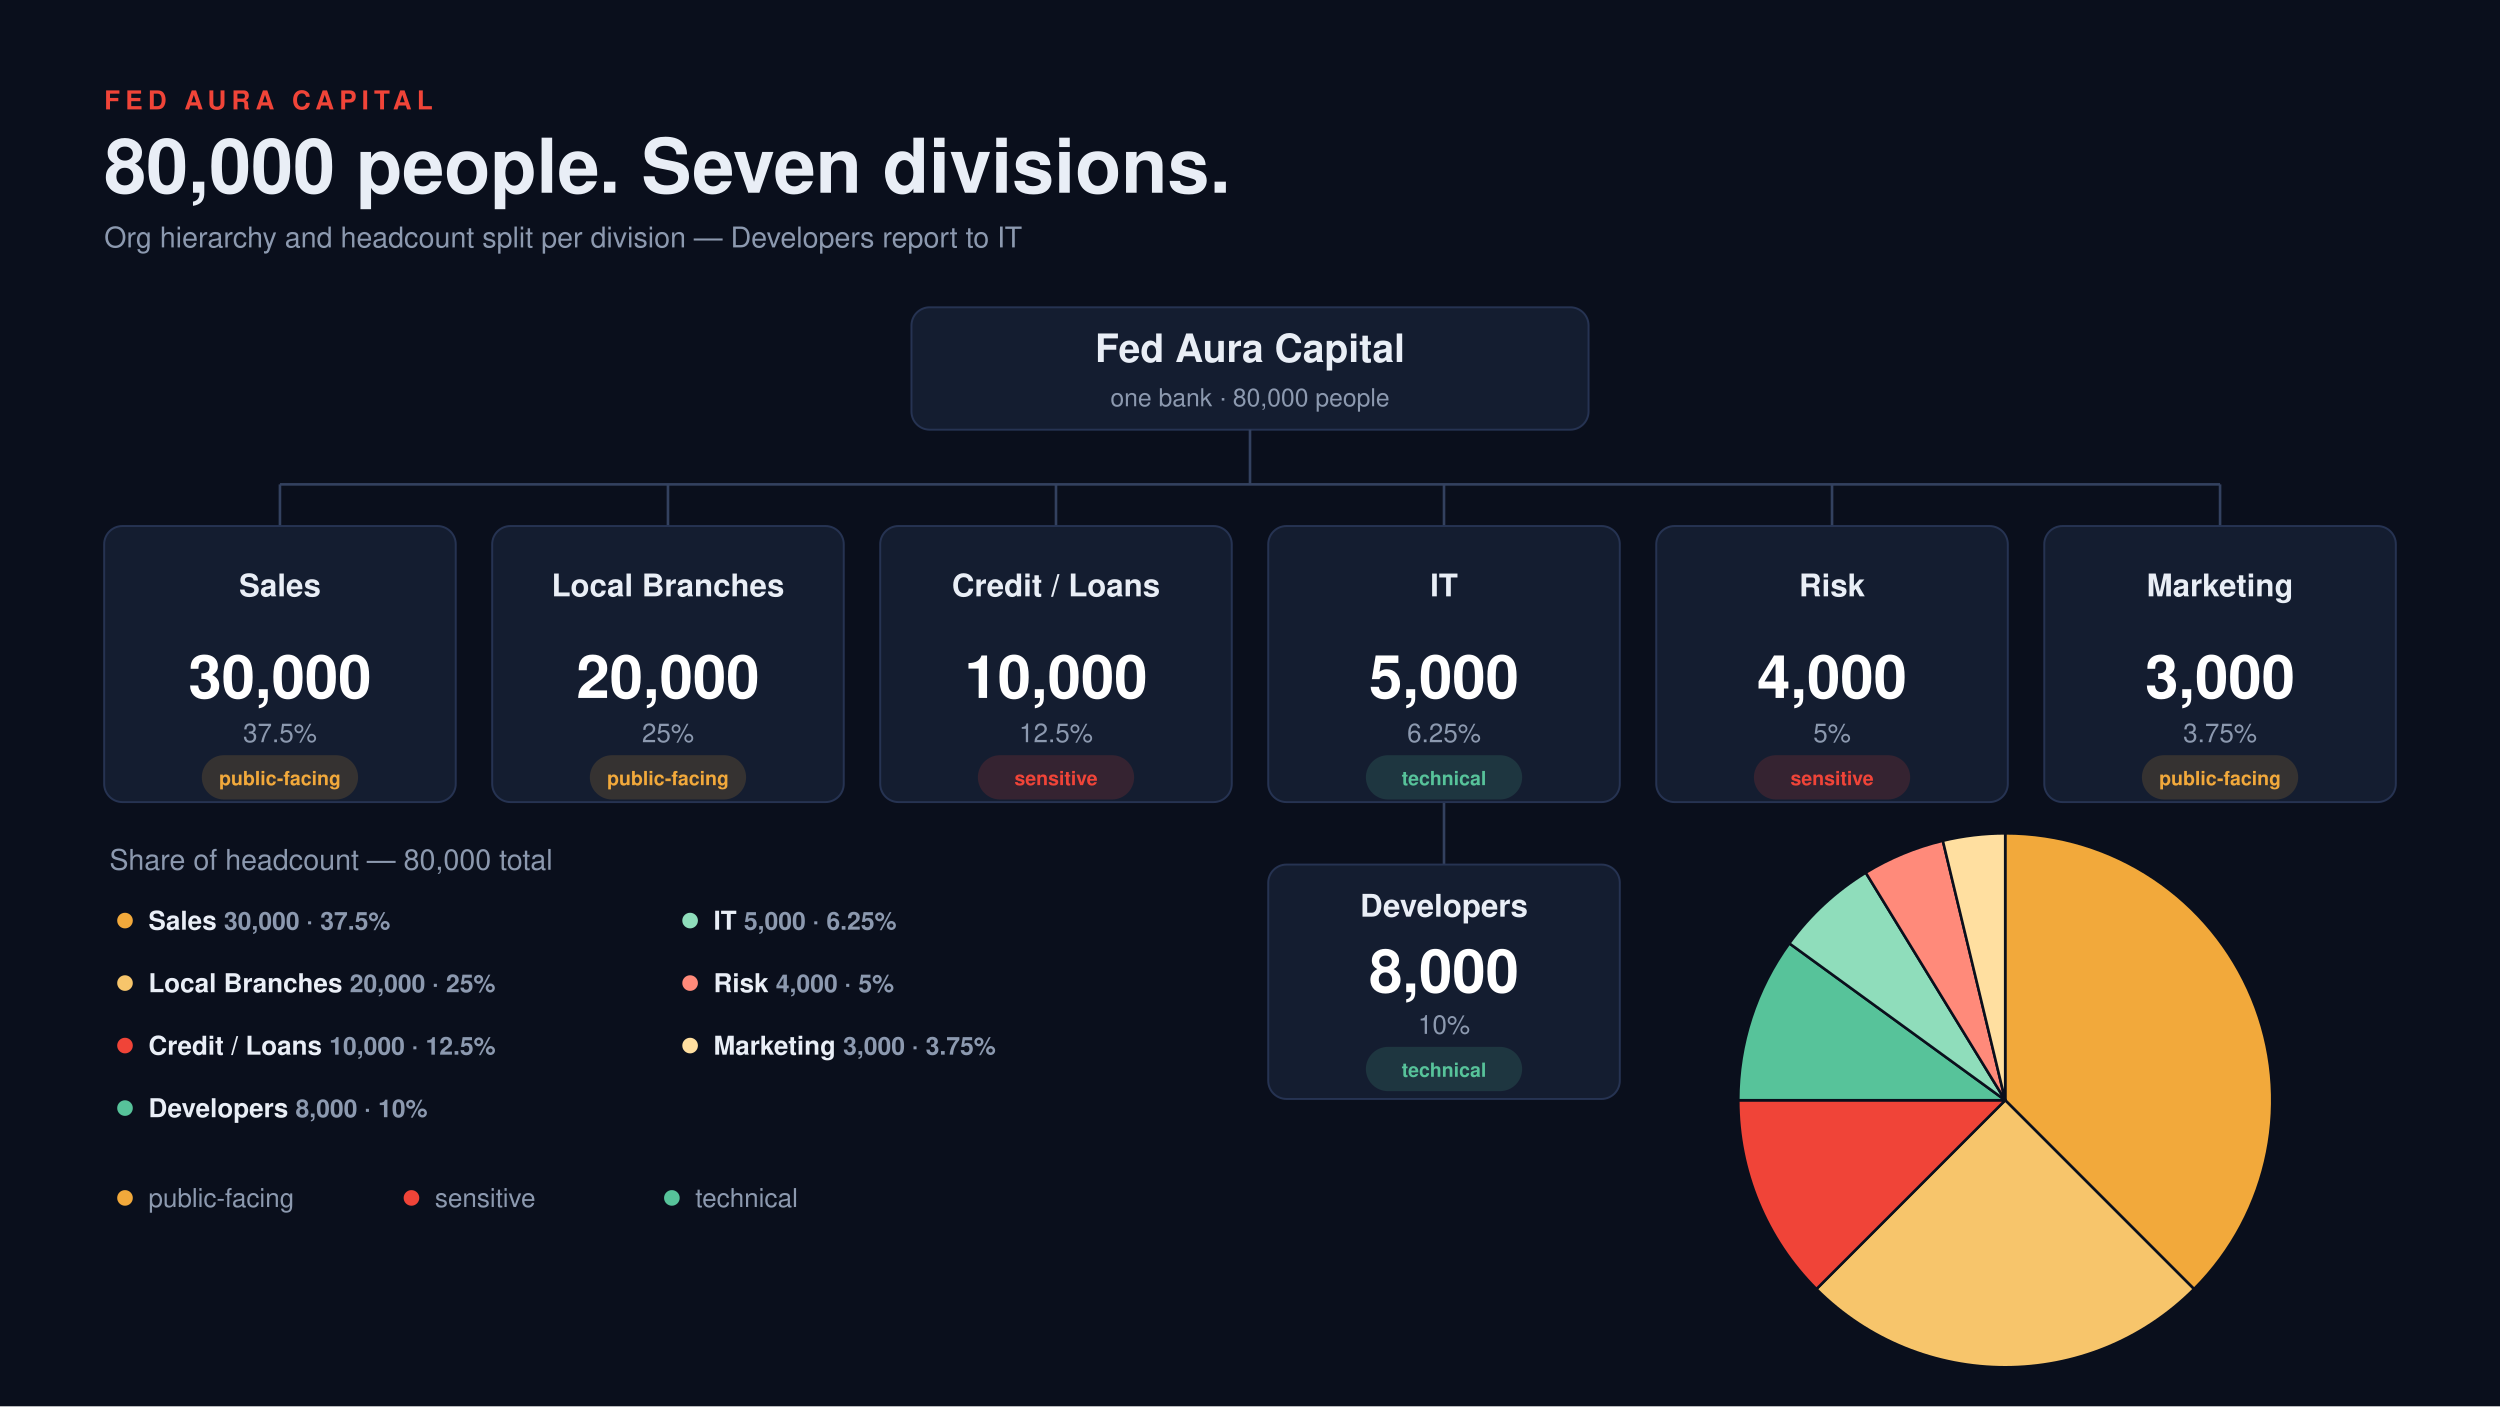
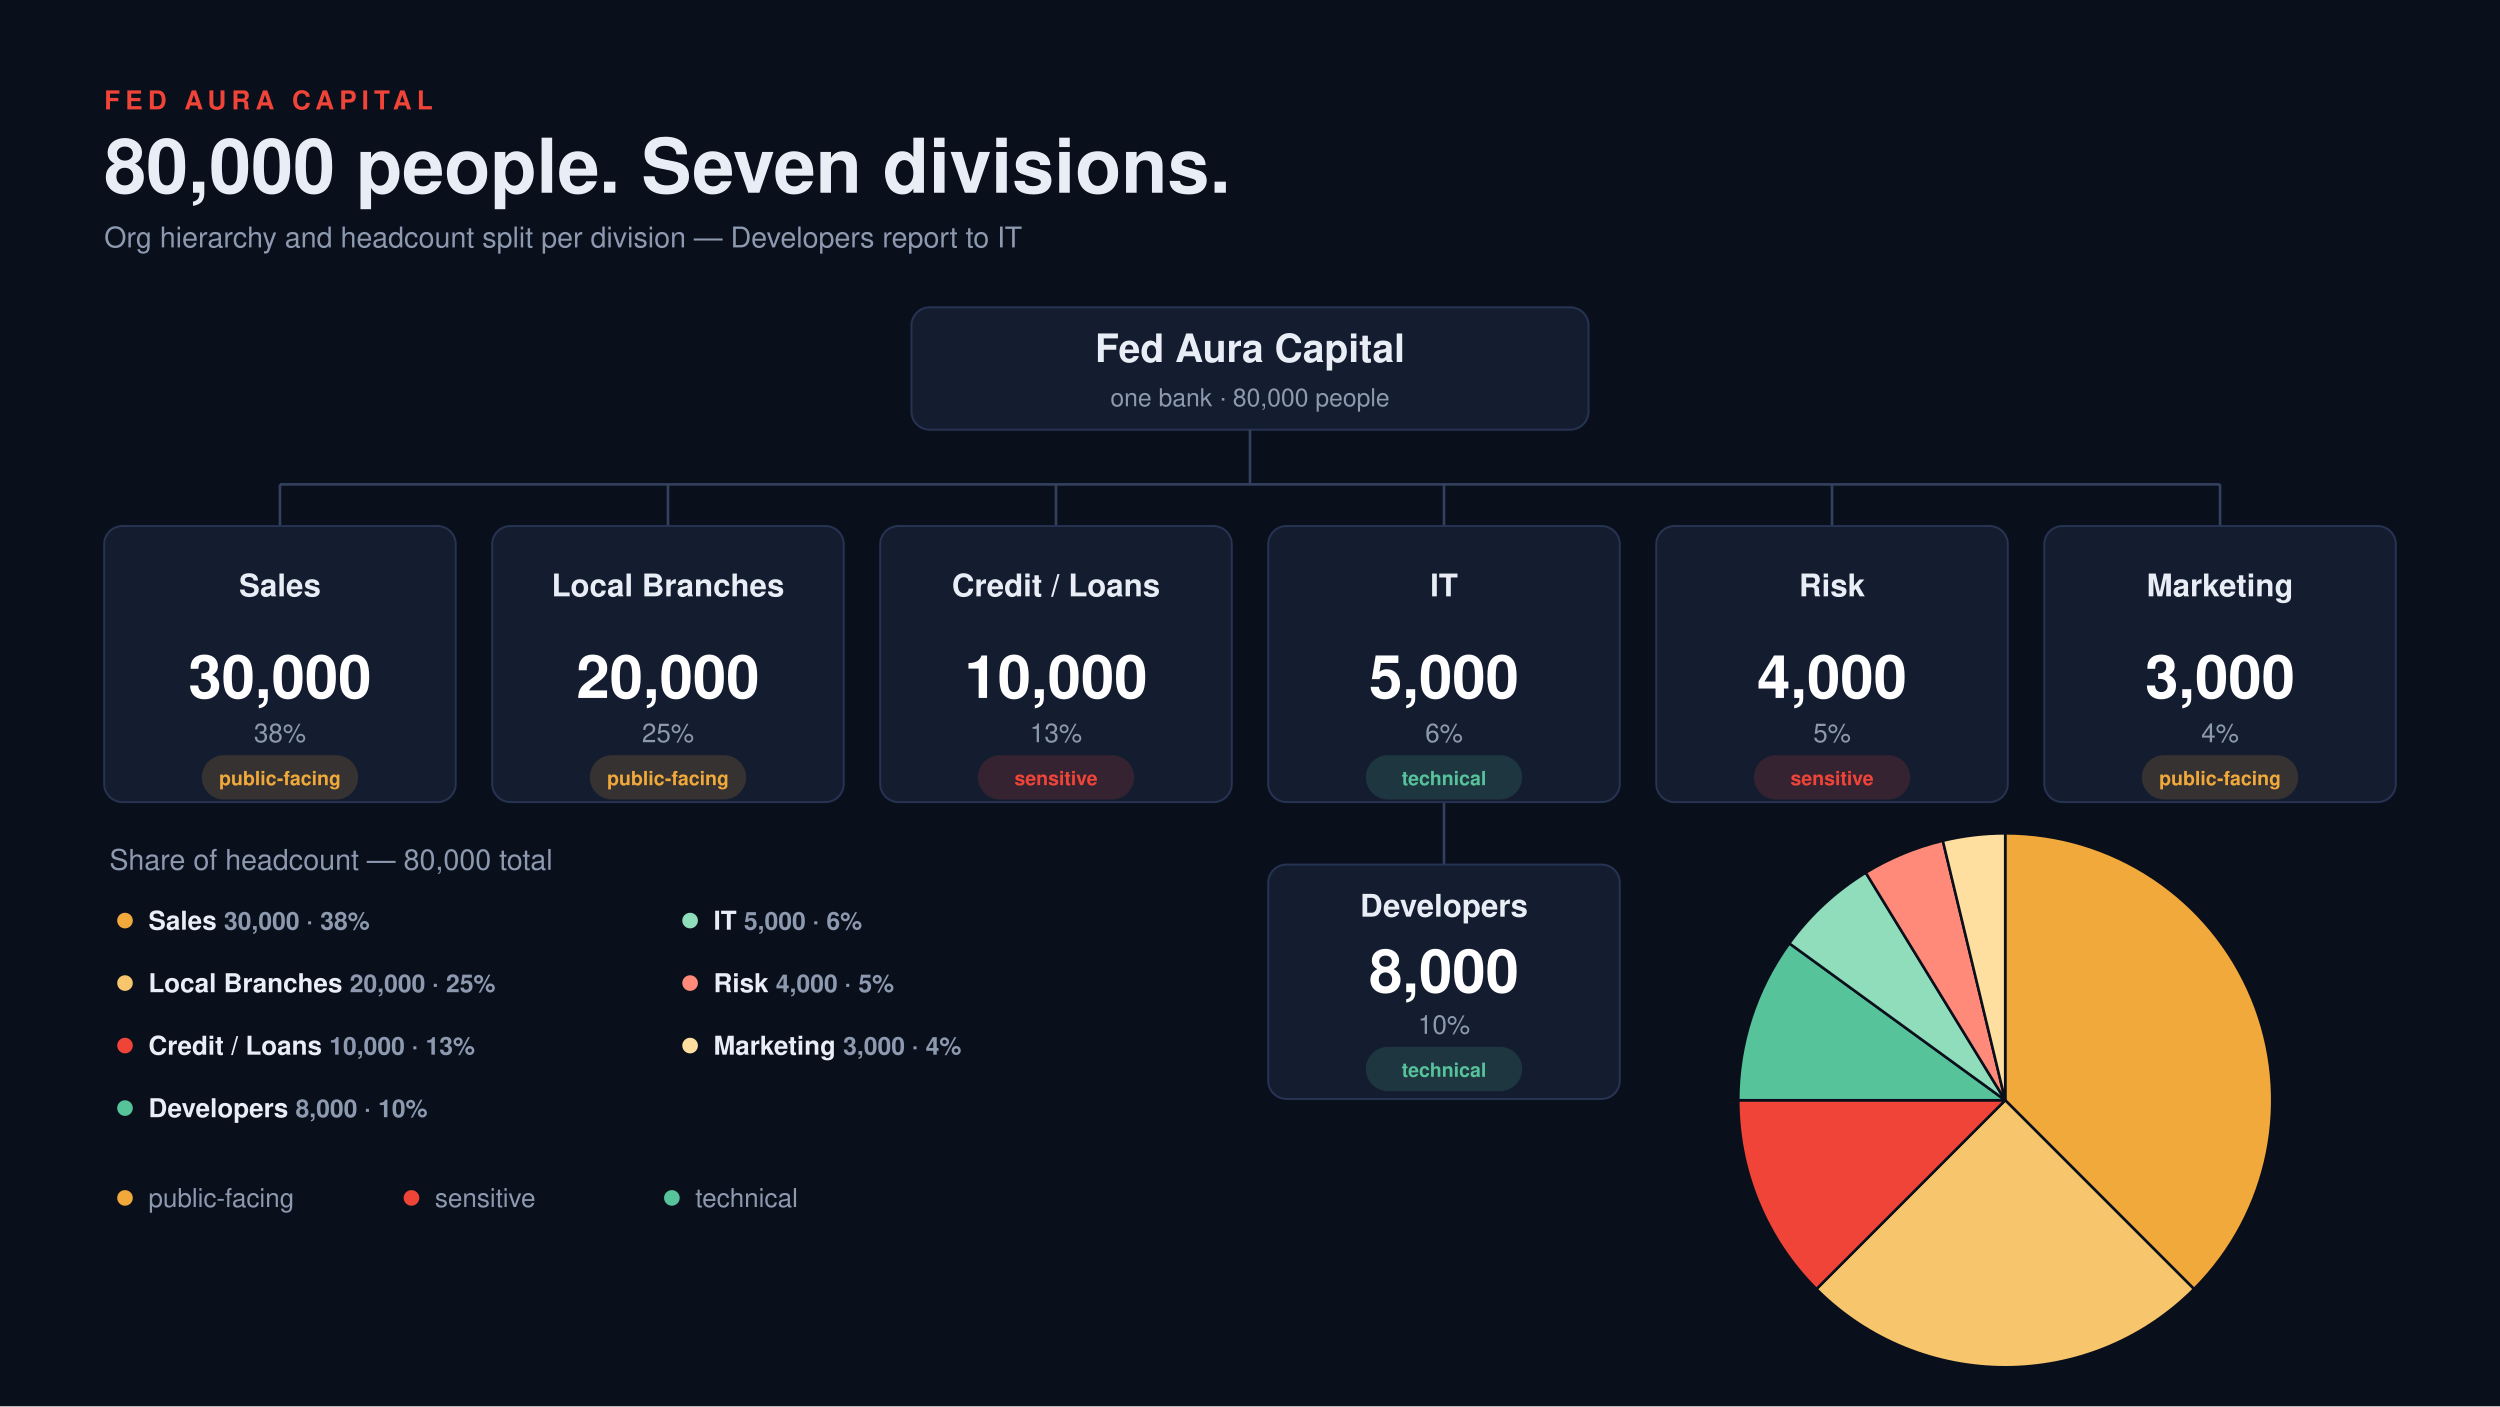
<svg xmlns="http://www.w3.org/2000/svg" width="1920" height="1080" viewBox="0 0 1920 1080">
  <style>
    .bg     { fill:#0A0F1C; }
    .eyebrow{ font-family:'Helvetica Neue',Helvetica,Arial,sans-serif; font-size:20px; font-weight:700; letter-spacing:4px; fill:#F04438; }
    .title  { font-family:'Helvetica Neue',Helvetica,Arial,sans-serif; font-size:58px; font-weight:700; fill:#E9EEF6; }
    .sub    { font-family:'Helvetica Neue',Helvetica,Arial,sans-serif; font-size:22px; fill:#8C99AF; }
    .node   { fill:#141D30; stroke:#263352; stroke-width:1.5; }
    .root1  { font-family:'Helvetica Neue',Helvetica,Arial,sans-serif; font-size:30px; font-weight:700; fill:#E9EEF6; }
    .root2  { font-family:'Helvetica Neue',Helvetica,Arial,sans-serif; font-size:19px; fill:#8C99AF; }
    .div    { font-family:'Helvetica Neue',Helvetica,Arial,sans-serif; font-size:24px; font-weight:700; fill:#E9EEF6; }
    .head   { font-family:'Helvetica Neue',Helvetica,Arial,sans-serif; font-size:46px; font-weight:700; fill:#FFFFFF; }
    .pct    { font-family:'Helvetica Neue',Helvetica,Arial,sans-serif; font-size:20px; fill:#8C99AF; }
    .pilltx { font-family:'Helvetica Neue',Helvetica,Arial,sans-serif; font-size:15px; font-weight:600; }
    .edge   { stroke:#33415F; stroke-width:2; fill:none; }
    .lgtitle{ font-family:'Helvetica Neue',Helvetica,Arial,sans-serif; font-size:22px; fill:#8C99AF; }
    .lgname { font-family:'Helvetica Neue',Helvetica,Arial,sans-serif; font-size:20px; font-weight:700; fill:#E9EEF6; }
    .lgval  { font-family:'Helvetica Neue',Helvetica,Arial,sans-serif; font-size:19px; fill:#8C99AF; }
    .legend { font-family:'Helvetica Neue',Helvetica,Arial,sans-serif; font-size:20px; fill:#8C99AF; }
  </style>
  <rect class="bg" width="1920" height="1080" />
  <text x="80" y="84" class="eyebrow">FED AURA CAPITAL</text>
  <text x="80" y="148" class="title">80,000 people. Seven divisions.</text>
  <text x="80" y="190" class="sub">Org hierarchy and headcount split per division — Developers report to IT</text>
  <rect class="node" x="700" y="236" width="520" height="94" rx="14" />
  <text x="960" y="278" text-anchor="middle" class="root1">Fed Aura Capital</text>
  <text x="960" y="312" text-anchor="middle" class="root2">one bank · 80,000 people</text>
  <path class="edge" d="M 960 330 V 372" />
  <path class="edge" d="M 215 372 H 1705" />
  <path class="edge" d="M 215 372 V 404" />
  <path class="edge" d="M 513 372 V 404" />
  <path class="edge" d="M 811 372 V 404" />
  <path class="edge" d="M 1109 372 V 404" />
  <path class="edge" d="M 1407 372 V 404" />
  <path class="edge" d="M 1705 372 V 404" />
  <path class="edge" d="M 1109 616 V 664" />
  <g>
    <rect class="node" x="80" y="404" width="270" height="212" rx="14" />
    <text x="215" y="458" text-anchor="middle" class="div">Sales</text>
    <text x="215" y="536" text-anchor="middle" class="head">30,000</text>
-     <text x="215" y="570" text-anchor="middle" class="pct">37.5%</text>
+     <text x="215" y="570" text-anchor="middle" class="pct">38%</text>
    <rect x="155" y="580" width="120" height="34" rx="17" fill="#F2A93B" fill-opacity="0.15" />
    <text x="215" y="603" text-anchor="middle" class="pilltx" fill="#F2A93B">public-facing</text>
  </g>
  <g>
    <rect class="node" x="378" y="404" width="270" height="212" rx="14" />
    <text x="513" y="458" text-anchor="middle" class="div">Local Branches</text>
    <text x="513" y="536" text-anchor="middle" class="head">20,000</text>
    <text x="513" y="570" text-anchor="middle" class="pct">25%</text>
    <rect x="453" y="580" width="120" height="34" rx="17" fill="#F2A93B" fill-opacity="0.15" />
    <text x="513" y="603" text-anchor="middle" class="pilltx" fill="#F2A93B">public-facing</text>
  </g>
  <g>
    <rect class="node" x="676" y="404" width="270" height="212" rx="14" />
    <text x="811" y="458" text-anchor="middle" class="div">Credit / Loans</text>
    <text x="811" y="536" text-anchor="middle" class="head">10,000</text>
-     <text x="811" y="570" text-anchor="middle" class="pct">12.5%</text>
+     <text x="811" y="570" text-anchor="middle" class="pct">13%</text>
    <rect x="751" y="580" width="120" height="34" rx="17" fill="#F04438" fill-opacity="0.15" />
    <text x="811" y="603" text-anchor="middle" class="pilltx" fill="#F04438">sensitive</text>
  </g>
  <g>
    <rect class="node" x="974" y="404" width="270" height="212" rx="14" />
    <text x="1109" y="458" text-anchor="middle" class="div">IT</text>
    <text x="1109" y="536" text-anchor="middle" class="head">5,000</text>
-     <text x="1109" y="570" text-anchor="middle" class="pct">6.25%</text>
+     <text x="1109" y="570" text-anchor="middle" class="pct">6%</text>
    <rect x="1049" y="580" width="120" height="34" rx="17" fill="#57C39A" fill-opacity="0.15" />
    <text x="1109" y="603" text-anchor="middle" class="pilltx" fill="#57C39A">technical</text>
  </g>
  <g>
    <rect class="node" x="1272" y="404" width="270" height="212" rx="14" />
    <text x="1407" y="458" text-anchor="middle" class="div">Risk</text>
    <text x="1407" y="536" text-anchor="middle" class="head">4,000</text>
    <text x="1407" y="570" text-anchor="middle" class="pct">5%</text>
    <rect x="1347" y="580" width="120" height="34" rx="17" fill="#F04438" fill-opacity="0.15" />
    <text x="1407" y="603" text-anchor="middle" class="pilltx" fill="#F04438">sensitive</text>
  </g>
  <g>
    <rect class="node" x="1570" y="404" width="270" height="212" rx="14" />
    <text x="1705" y="458" text-anchor="middle" class="div">Marketing</text>
    <text x="1705" y="536" text-anchor="middle" class="head">3,000</text>
-     <text x="1705" y="570" text-anchor="middle" class="pct">3.75%</text>
+     <text x="1705" y="570" text-anchor="middle" class="pct">4%</text>
    <rect x="1645" y="580" width="120" height="34" rx="17" fill="#F2A93B" fill-opacity="0.15" />
    <text x="1705" y="603" text-anchor="middle" class="pilltx" fill="#F2A93B">public-facing</text>
  </g>
  <g>
    <rect class="node" x="974" y="664" width="270" height="180" rx="14" />
    <text x="1109" y="704" text-anchor="middle" class="div">Developers</text>
    <text x="1109" y="762" text-anchor="middle" class="head">8,000</text>
    <text x="1109" y="794" text-anchor="middle" class="pct">10%</text>
    <rect x="1049" y="804" width="120" height="34" rx="17" fill="#57C39A" fill-opacity="0.15" />
    <text x="1109" y="827" text-anchor="middle" class="pilltx" fill="#57C39A">technical</text>
  </g>
  <g stroke="#0A0F1C" stroke-width="2" stroke-linejoin="round">
    <path d="M 1540 845 L 1540 640 A 205 205 0 0 1 1685 990 Z" fill="#F2A93B" />
    <path d="M 1540 845 L 1685 990 A 205 205 0 0 1 1395 990 Z" fill="#F7C56B" />
    <path d="M 1540 845 L 1395 990 A 205 205 0 0 1 1335 845 Z" fill="#F04438" />
    <path d="M 1540 845 L 1335 845 A 205 205 0 0 1 1374.2 724.5 Z" fill="#57C39A" />
    <path d="M 1540 845 L 1374.2 724.5 A 205 205 0 0 1 1432.9 670.2 Z" fill="#8FDDBB" />
    <path d="M 1540 845 L 1432.9 670.2 A 205 205 0 0 1 1492.1 645.7 Z" fill="#FF8A7A" />
    <path d="M 1540 845 L 1492.1 645.7 A 205 205 0 0 1 1540 640 Z" fill="#FFDFA0" />
  </g>
  <text x="84" y="668" class="lgtitle">Share of headcount — 80,000 total</text>
  <circle cx="96" cy="707" r="6" fill="#F2A93B" />
-   <text x="114" y="714" class="lgname">Sales <tspan class="lgval">30,000 · 37.5%</tspan>
+   <text x="114" y="714" class="lgname">Sales <tspan class="lgval">30,000 · 38%</tspan>
  </text>
  <circle cx="96" cy="755" r="6" fill="#F7C56B" />
  <text x="114" y="762" class="lgname">Local Branches <tspan class="lgval">20,000 · 25%</tspan>
  </text>
  <circle cx="96" cy="803" r="6" fill="#F04438" />
-   <text x="114" y="810" class="lgname">Credit / Loans <tspan class="lgval">10,000 · 12.5%</tspan>
+   <text x="114" y="810" class="lgname">Credit / Loans <tspan class="lgval">10,000 · 13%</tspan>
  </text>
  <circle cx="96" cy="851" r="6" fill="#57C39A" />
  <text x="114" y="858" class="lgname">Developers <tspan class="lgval">8,000 · 10%</tspan>
  </text>
  <circle cx="530" cy="707" r="6" fill="#8FDDBB" />
-   <text x="548" y="714" class="lgname">IT <tspan class="lgval">5,000 · 6.25%</tspan>
+   <text x="548" y="714" class="lgname">IT <tspan class="lgval">5,000 · 6%</tspan>
  </text>
  <circle cx="530" cy="755" r="6" fill="#FF8A7A" />
  <text x="548" y="762" class="lgname">Risk <tspan class="lgval">4,000 · 5%</tspan>
  </text>
  <circle cx="530" cy="803" r="6" fill="#FFDFA0" />
-   <text x="548" y="810" class="lgname">Marketing <tspan class="lgval">3,000 · 3.75%</tspan>
+   <text x="548" y="810" class="lgname">Marketing <tspan class="lgval">3,000 · 4%</tspan>
  </text>
  <circle cx="96" cy="920" r="6" fill="#F2A93B" />
  <text x="114" y="927" class="legend">public-facing</text>
  <circle cx="316" cy="920" r="6" fill="#F04438" />
  <text x="334" y="927" class="legend">sensitive</text>
  <circle cx="516" cy="920" r="6" fill="#57C39A" />
  <text x="534" y="927" class="legend">technical</text>
</svg>
